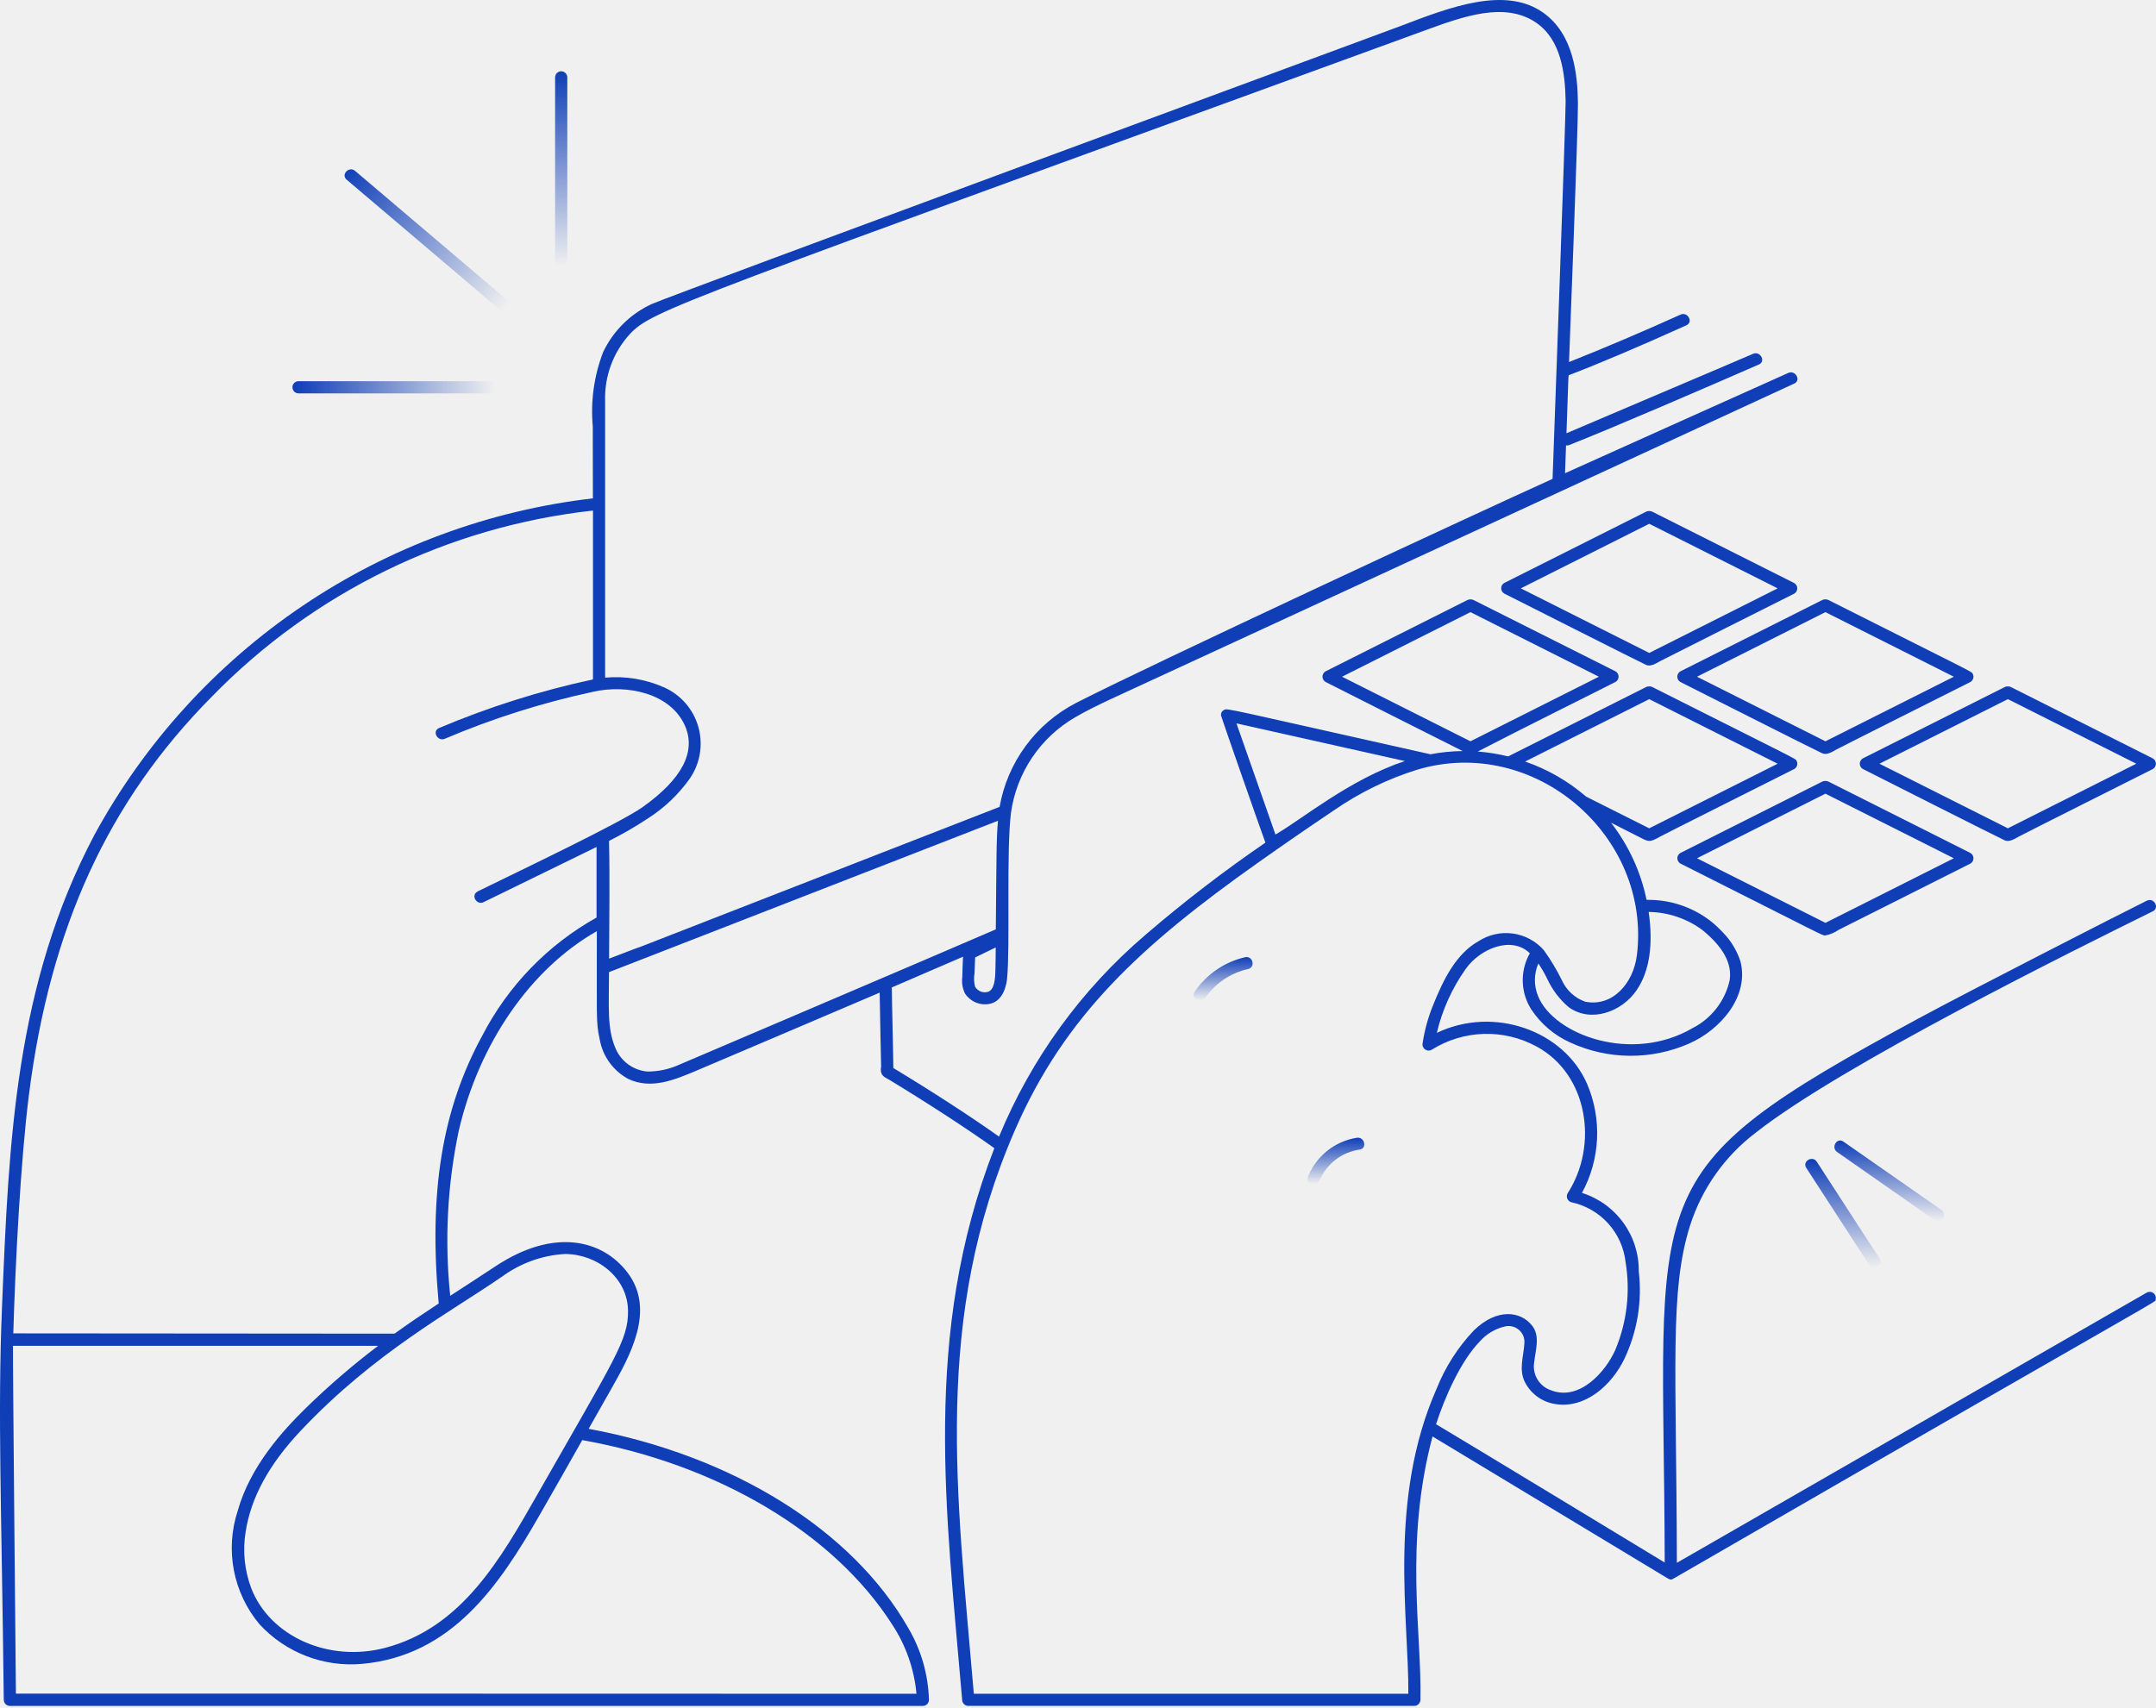
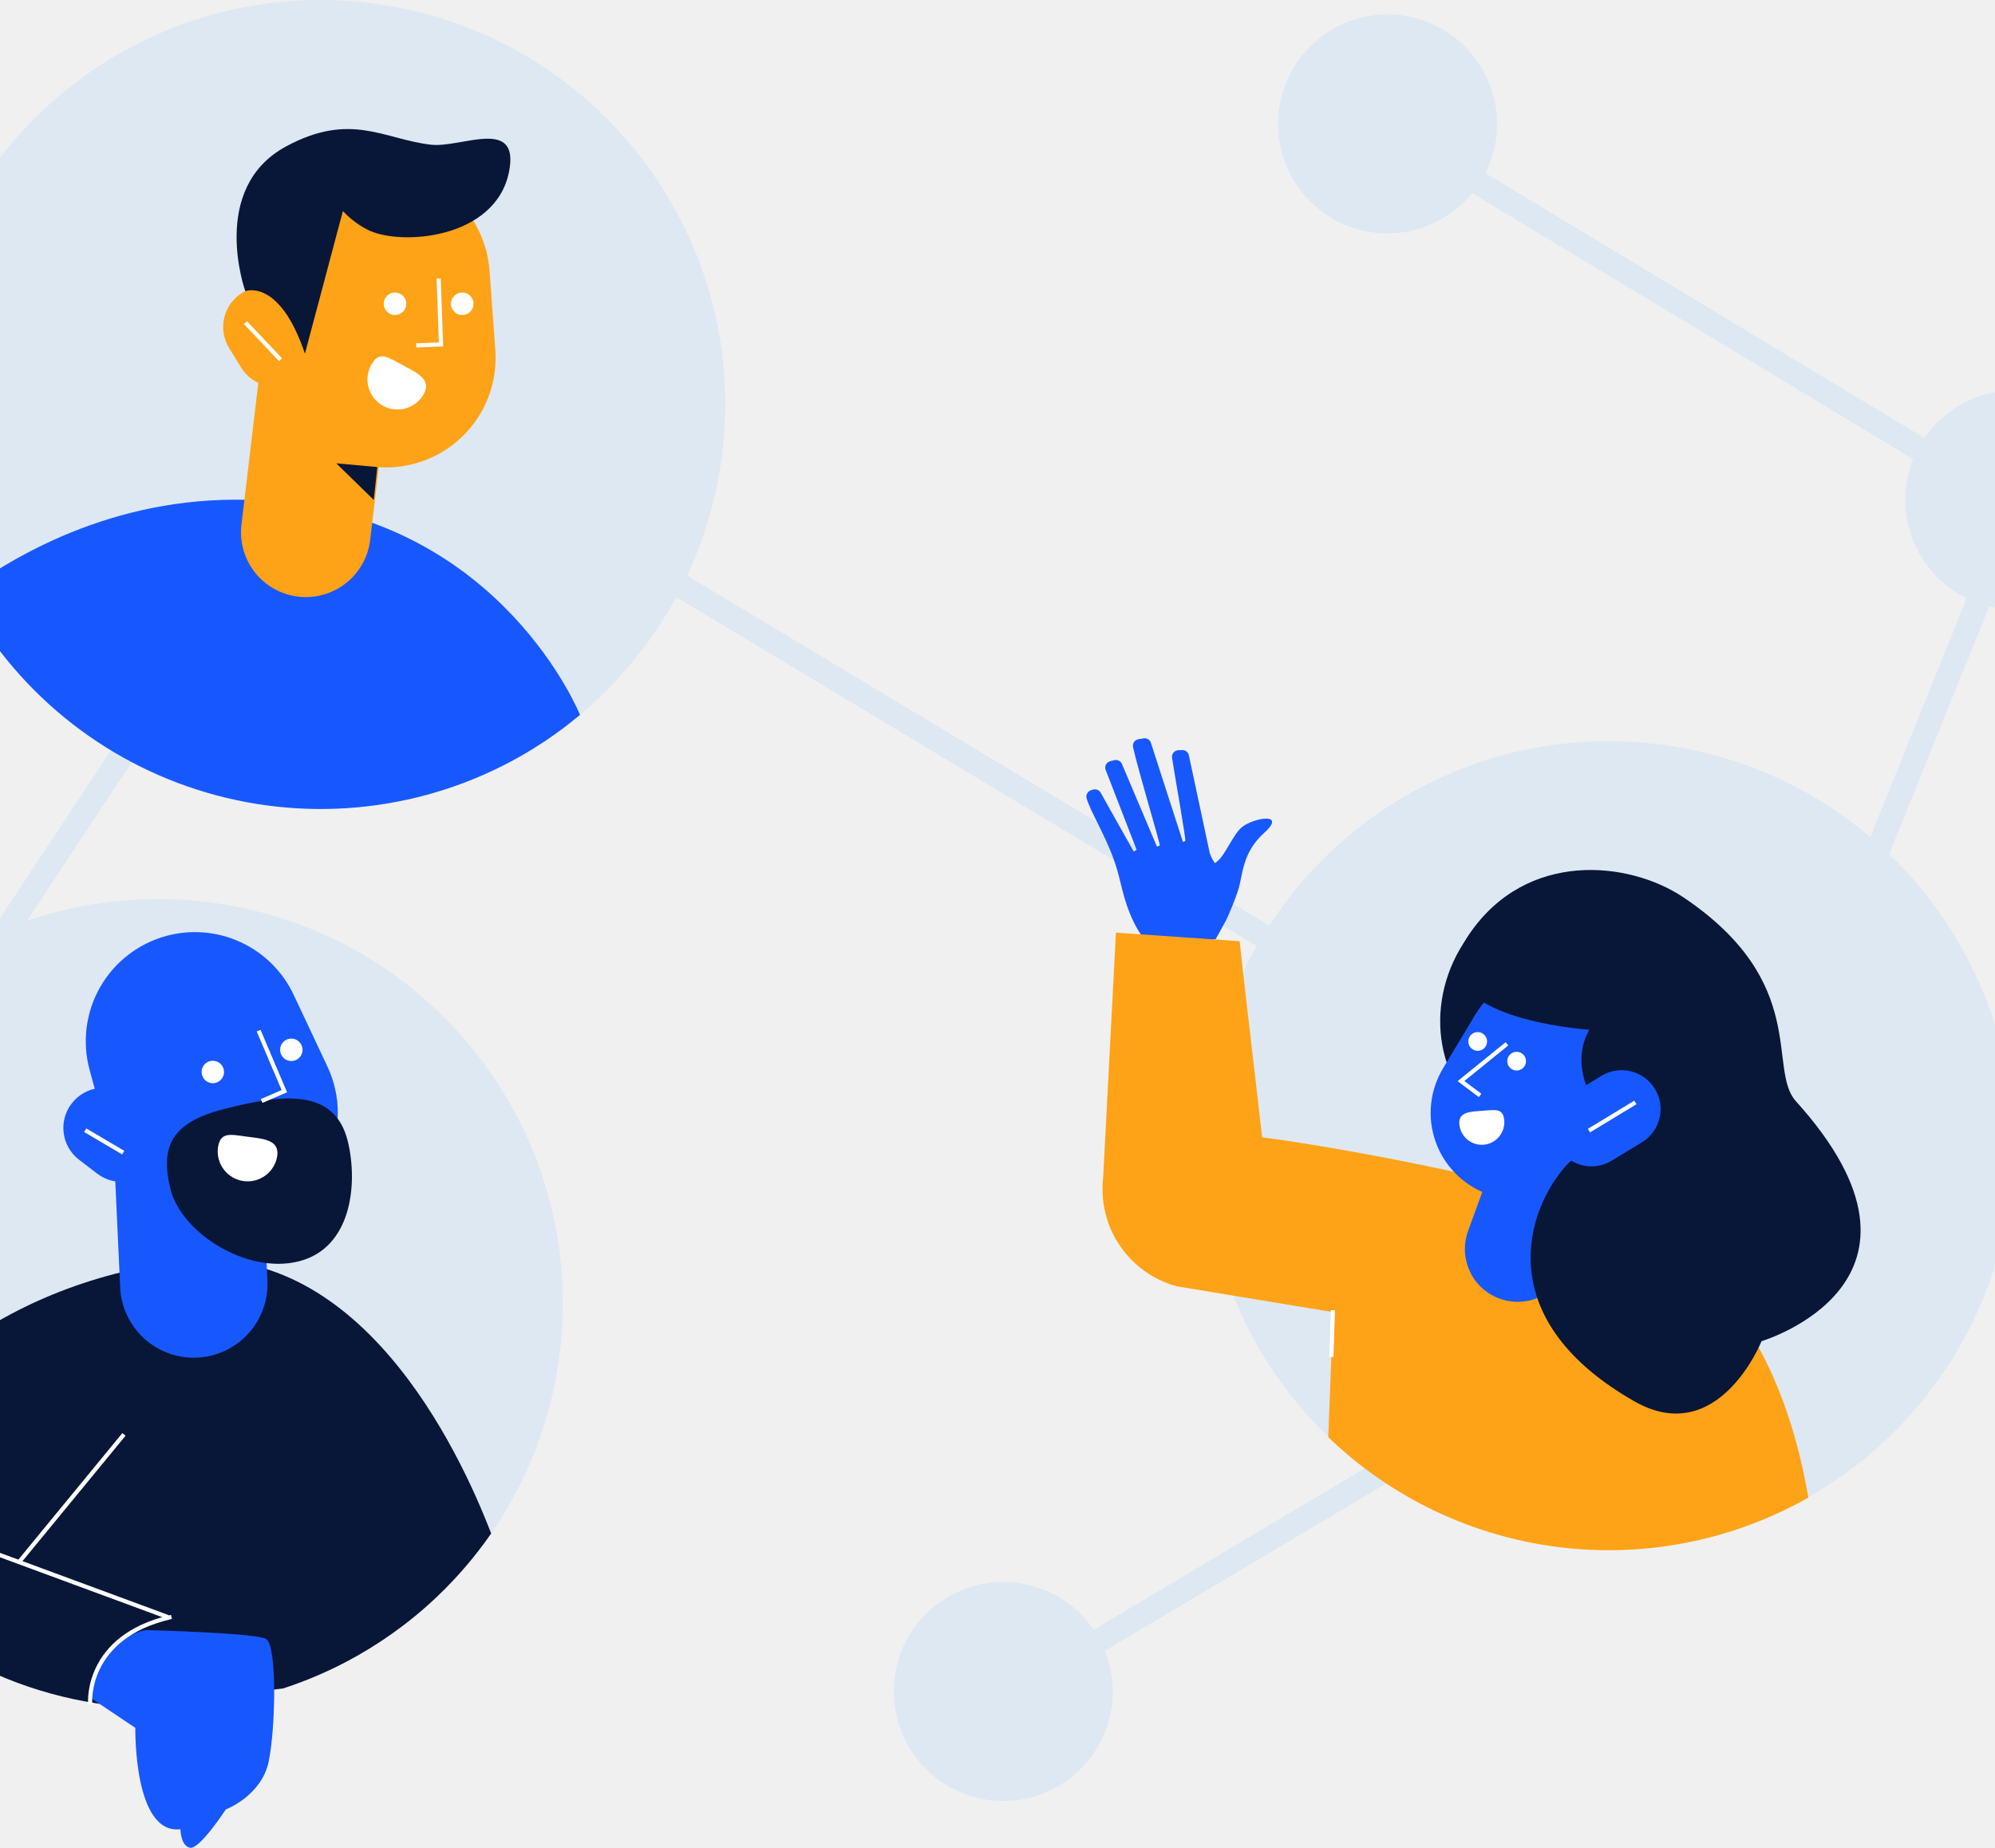
- <svg xmlns="http://www.w3.org/2000/svg" width="814" height="645" viewBox="0 0 814 645" fill="none">
-   <path d="M810.519 488.134C808.936 489.016 646.048 582.746 633.109 590.186C632.934 516.223 630.277 487.612 638.068 462.874C642.539 448.833 651.256 436.526 663.016 427.648C695.105 402.332 783.671 358.537 812.8 344.148C815.469 342.826 813.227 338.817 810.54 340.139C801.128 344.79 743.641 374.171 724.276 384.636C615.293 443.637 628.193 447.381 628.514 590.07C620.047 584.936 548.762 541.697 542.186 537.846C545.527 527.484 551.547 513.989 558.598 506.699C561.107 503.802 564.473 501.779 568.208 500.923C569.139 500.705 570.109 500.714 571.037 500.949C571.964 501.183 572.822 501.636 573.538 502.27C574.254 502.904 574.808 503.7 575.154 504.592C575.499 505.484 575.627 506.445 575.524 507.396C575.229 512.334 573.347 517.143 575.721 521.943C576.854 524.166 578.507 526.082 580.539 527.529C582.571 528.976 584.922 529.912 587.393 530.256C598.688 531.968 608.508 522.983 613.227 513.296C618.15 502.968 620.055 491.458 618.72 480.095C618.796 473.512 616.751 467.08 612.888 461.749C609.026 456.418 603.551 452.471 597.272 450.491C600.685 444.218 602.631 437.252 602.965 430.118C603.298 422.984 602.01 415.867 599.198 409.302C590.512 389.257 564.113 379.72 542.481 390.048C544.521 381.409 548.202 373.241 553.323 365.99C558.847 358.139 570.758 353.317 577.591 360C575.743 363.251 574.817 366.945 574.915 370.684C575.012 374.422 576.128 378.063 578.143 381.213C581.777 386.701 586.898 391.04 592.908 393.724C599.93 396.948 607.556 398.647 615.282 398.71C623.009 398.772 630.661 397.197 637.734 394.087C649.667 388.85 660.513 376.195 657.099 363.034C655.779 358.987 653.551 355.294 650.587 352.239C649.141 350.688 647.59 349.239 645.945 347.901C639.013 342.511 630.443 339.661 621.664 339.827C619.474 329.212 614.88 319.24 608.234 310.677C614.292 313.732 617.184 315.217 618.733 316.017C622.323 317.865 622.708 318.289 626.704 315.978C627.911 315.272 669.597 294.372 677.456 290.397C677.981 290.083 678.36 289.574 678.51 288.982C678.661 288.389 678.571 287.762 678.261 287.235C678.03 286.533 678.47 286.94 623.791 259.425C623.438 259.274 623.058 259.197 622.674 259.197C622.29 259.197 621.91 259.274 621.557 259.425L569.41 285.652C565.643 284.726 561.807 284.11 557.939 283.808C575.015 274.951 602.282 261.461 609.971 257.516C610.317 257.309 610.603 257.015 610.8 256.663C610.998 256.311 611.1 255.914 611.096 255.511C611.093 255.107 610.984 254.712 610.781 254.363C610.577 254.015 610.286 253.726 609.937 253.524L556.301 226.57C555.948 226.419 555.569 226.342 555.186 226.342C554.803 226.342 554.424 226.419 554.072 226.57L500.432 253.546C500.085 253.753 499.799 254.046 499.602 254.398C499.404 254.749 499.302 255.146 499.306 255.549C499.309 255.953 499.418 256.348 499.621 256.696C499.825 257.044 500.116 257.333 500.466 257.533C501.886 258.248 545.716 280.415 552.236 283.633C548.157 283.667 544.09 284.074 540.085 284.848C462.712 267.532 463.328 267.361 462.147 268.101C461.731 268.29 461.393 268.618 461.192 269.029C460.991 269.439 460.94 269.908 461.048 270.352C461.125 270.912 475.8 312.932 477.755 318.212C462.029 328.99 446.903 340.619 432.446 353.048C408.264 373.719 389.326 399.827 377.184 429.231C366.659 421.731 351.816 412.117 337.278 403.325C337.252 398.37 336.726 378.081 336.709 372.9C345.677 369.047 354.636 365.177 363.587 361.292C363.475 363.958 363.356 366.525 363.313 369.062C363.036 371.182 363.404 373.337 364.37 375.245C365.365 376.735 366.78 377.897 368.436 378.582C370.092 379.268 371.914 379.446 373.671 379.095C378.985 378.043 380.033 371.531 380.226 369.563C381.432 357.279 379.875 321.288 381.702 306.895C382.745 299.46 385.462 292.358 389.649 286.126C393.835 279.894 399.382 274.693 405.872 270.917C410.064 268.444 414.591 266.287 418.968 264.204C420.804 263.348 675.724 145.611 677.392 144.862C680.13 143.651 677.871 139.634 675.172 140.832C670.204 143.04 602.903 173.268 590.884 178.706C590.961 176.656 591.261 168.168 591.261 168.168C591.673 168.271 592.108 168.23 592.493 168.052C608.726 161.664 645.119 145.936 664.073 137.649C666.82 136.455 664.578 132.429 661.861 133.618C654.404 136.883 593.721 162.575 591.423 163.615C592.279 139.698 592.057 141.795 592.484 141.623C604.131 137.157 619.011 130.837 636.707 122.845C639.416 121.613 637.187 117.587 634.483 118.815C620.612 125.091 605.324 131.595 592.39 136.725C592.467 134.585 595.835 47.979 595.753 39.127C595.646 28.233 594.157 12.809 582.464 4.663C568.217 -5.259 547.449 2.686 529.119 9.703C526.265 10.794 251.643 112.161 245.957 114.857C237.97 118.582 231.526 124.967 227.73 132.921C224.292 141.852 222.948 151.452 223.802 160.984C223.802 162.605 223.845 188.2 223.845 188.2C184.6 192.752 147.024 206.666 114.279 228.771C81.534 250.876 54.579 280.525 35.683 315.221C5.734 371.907 3.329 430.742 0.775 493.067C-0.937 534.65 0.604 568.759 1.425 641.935C1.432 642.544 1.677 643.125 2.108 643.555C2.54 643.985 3.122 644.228 3.731 644.232H348.423C349.034 644.23 349.619 643.986 350.05 643.552C350.481 643.119 350.722 642.533 350.721 641.922C350.458 632.397 347.788 623.093 342.96 614.877C321.867 577.817 276.775 549.707 222.241 539.575C222.241 539.575 228 529.409 230.562 524.895C237.789 512.171 247.677 494.74 236.907 480.557C227.495 468.183 209.148 463.49 186.904 478.315C182.959 480.946 171.647 488.271 169.978 489.358C167.802 468.483 168.902 447.396 173.238 426.861C180.94 393.891 200.369 365.849 225.334 351.649C225.415 383.083 224.906 385.731 226.404 392.444C226.95 395.613 228.212 398.615 230.095 401.221C231.978 403.827 234.431 405.969 237.267 407.484C245.824 411.493 254.638 407.8 262.429 404.54C262.429 404.54 318.829 380.58 332.118 374.86C332.165 380.131 332.657 402.204 332.67 402.794C332.097 406.375 334.039 406.726 335.798 407.804C350.233 416.567 364.648 425.95 375.421 433.596C348.038 503.956 357.263 571.198 363.261 641.926C363.274 642.532 363.52 643.11 363.95 643.538C364.379 643.965 364.957 644.21 365.563 644.22H533.992C534.597 644.209 535.174 643.964 535.602 643.536C536.03 643.108 536.275 642.531 536.286 641.926C536.855 616.88 530.103 583.054 540.851 542.463C566.274 557.832 629.635 596.056 629.635 596.056C630.782 596.702 630.978 596.634 632.202 595.936C825.323 484.318 813.531 492.177 813.878 490.684C813.981 490.25 813.955 489.794 813.804 489.374C813.653 488.954 813.384 488.586 813.028 488.316C812.672 488.046 812.246 487.885 811.801 487.853C811.355 487.821 810.91 487.918 810.519 488.134ZM506.691 255.557L555.176 231.169L603.66 255.557L555.176 279.944L506.691 255.557ZM580.8 363.834C582.076 365.734 583.22 367.719 584.223 369.777C586.104 373.836 588.844 377.439 592.253 380.336C600.541 386.382 612.281 382.223 617.925 373.918C622.738 366.837 624.261 356.907 622.456 344.396C629.778 344.482 636.886 346.878 642.766 351.242C650.647 357.703 654.006 363.898 653.034 370.2C652.174 374.048 650.477 377.659 648.063 380.776C645.649 383.894 642.579 386.442 639.069 388.239C616.17 401.652 586.781 390.904 580.731 376.259C579.907 374.289 579.489 372.173 579.502 370.038C579.516 367.903 579.96 365.793 580.808 363.834H580.8ZM617.997 360.77C616.692 371.296 608.858 380.332 598.517 378.291C596.571 377.604 594.785 376.53 593.266 375.133C591.747 373.735 590.528 372.044 589.682 370.162C587.719 366.182 585.43 362.373 582.836 358.772C579.808 355.359 575.655 353.146 571.133 352.536C566.611 351.927 562.02 352.962 558.196 355.452C549.772 360.184 544.984 369.828 541.082 379.549C539.191 384.159 537.861 388.98 537.12 393.908C537.019 394.348 537.049 394.808 537.206 395.232C537.363 395.655 537.641 396.024 538.004 396.292C538.368 396.56 538.802 396.716 539.253 396.741C539.704 396.766 540.152 396.658 540.543 396.432C546.436 392.73 553.208 390.665 560.164 390.448C567.119 390.23 574.007 391.869 580.119 395.196C599.565 405.695 603.57 432.479 591.89 450.59C591.706 450.895 591.595 451.238 591.565 451.593C591.536 451.948 591.588 452.305 591.719 452.636C591.85 452.967 592.055 453.263 592.319 453.502C592.583 453.741 592.899 453.916 593.242 454.013C598.6 455.149 603.465 457.944 607.144 462.001C610.824 466.059 613.132 471.173 613.74 476.616C615.593 487.837 614.239 499.354 609.834 509.839C606.21 517.968 596.404 529.255 585.549 525.015C583.396 524.286 581.576 522.808 580.421 520.851C579.265 518.893 578.85 516.586 579.251 514.349C579.679 510.07 581.587 504.641 578.506 500.683C574.228 495.168 565.316 493.837 556.48 502.394C550.422 508.787 545.637 516.275 542.383 524.459C523.921 566.324 531.943 611.561 531.721 639.62H367.668C361.251 563.74 352.15 498.184 383.17 426.84C402.085 383.34 431.051 356.915 474.692 325.977C484.139 319.281 493.898 312.551 503.696 305.975C513.318 299.313 523.897 294.152 535.071 290.671C579.508 277.42 623.572 315.854 618.006 360.77H617.997ZM481.546 315.148C480.733 312.821 467.97 276.449 466.828 273.176L530.399 287.411C509.519 294.316 491.4 309.531 481.546 315.148ZM575.815 287.59L622.67 264.028L671.154 288.416L622.67 312.804L598.868 300.854C592.095 295.009 584.272 290.508 575.815 287.59ZM367.938 367.479C367.985 365.836 368.165 361.571 368.165 361.571L375.93 357.797C375.93 360.715 375.887 363.731 375.802 366.692C375.738 368.964 375.622 373.76 372.982 374.569C372.07 374.83 371.096 374.779 370.217 374.422C369.337 374.065 368.603 373.424 368.13 372.601C367.713 370.925 367.647 369.181 367.938 367.479ZM180.332 336.674C177.65 337.987 179.904 341.996 182.587 340.687C196.706 333.777 225.163 319.872 225.227 319.855V346.506C206.788 356.815 191.787 372.319 182.091 391.088C166.872 418.993 161.798 450.201 165.636 492.254C159.192 496.486 154.764 499.459 148.949 503.648C142.001 503.648 5.939 503.533 5.019 503.537C5.781 477.374 7.774 438.332 10.915 413.512C18.916 350.344 40.865 302.535 80.009 263.053C118.371 223.665 169.229 198.834 223.879 192.808V256.579C203.963 260.856 184.496 267.008 165.738 274.951C162.996 276.145 165.229 280.167 167.95 278.986C185.971 271.323 204.68 265.392 223.824 261.273C236.698 258.278 253.286 261.791 258.655 274.181C262.87 283.902 257.5 294.183 242.696 304.747C234.405 310.652 197.233 328.36 180.332 336.639V336.674ZM229.963 362.063C229.998 347.58 230.276 332.459 229.938 317.566C235.031 315.01 239.968 312.153 244.72 309.009C250.83 305.088 256.137 300.039 260.358 294.132C262.313 291.329 263.626 288.129 264.203 284.761C264.78 281.393 264.608 277.939 263.699 274.644C262.79 271.35 261.165 268.297 258.942 265.702C256.718 263.107 253.95 261.034 250.834 259.63C243.821 256.491 236.118 255.209 228.466 255.908V151.473C228.163 142.147 231.505 133.071 237.785 126.169C246.5 116.915 255.814 114.485 538.113 11.44C552.211 6.306 568.174 0.419 580.042 8.612C589.455 15.116 590.91 27.793 591.107 38.108C591.205 43.243 586.708 166.332 586.174 180.841C554.085 195.388 434.23 251.124 406.167 265.513C398.682 269.394 392.193 274.949 387.205 281.747C382.217 288.544 378.864 296.4 377.406 304.704C169.071 385.877 272.342 345.74 229.951 362.028L229.963 362.063ZM189.317 482.29C196.27 477.102 204.592 474.068 213.251 473.561C225.381 473.561 236.912 482.431 237.109 494.928C237.288 506.053 232.004 513.189 203.184 563.851C188.979 588.825 174.347 614.685 145.424 622.296C124.134 627.906 101.919 618.018 94.856 599.77C92.323 593.038 91.585 585.763 92.716 578.659C94.689 565.593 101.551 552.988 113.681 540.153C141.56 510.631 170.466 495.305 189.292 482.268L189.317 482.29ZM4.903 508.243H142.758C133.209 515.477 124.122 523.302 115.551 531.673C106.724 540.307 94.441 553.741 89.717 570.65C87.353 577.887 86.87 585.606 88.312 593.081C89.755 600.557 93.075 607.542 97.962 613.38C102.837 618.678 108.865 622.785 115.581 625.381C122.297 627.978 129.52 628.995 136.691 628.355C170.603 625.261 188.427 598.859 203.774 572.079C209.11 562.773 214.514 553.279 219.836 543.841C271.067 552.984 314.781 578.985 336.816 613.444C341.993 621.284 345.155 630.282 346.019 639.637C331.789 639.637 10.337 639.543 6.007 639.586C5.96 633.947 4.818 516.372 4.903 508.243ZM376.79 309.976C376.144 316.984 376.243 323.628 375.969 350.968C357.203 359.123 256.888 401.883 256.888 401.883C253.024 403.695 248.812 404.644 244.545 404.664C241.888 404.461 239.34 403.523 237.186 401.956C235.032 400.388 233.356 398.252 232.347 395.786C229.155 388.303 229.921 380.246 229.933 367.12C237.511 364.155 365.379 314.382 376.79 309.954V309.976Z" fill="url(#paint0_linear_494_22)" />
-   <path d="M703.335 290.414C704.726 291.116 755.251 316.671 756.92 317.369C758.588 318.066 760.561 316.864 762.088 315.983C763.402 315.221 810.864 291.407 812.84 290.401C813.185 290.194 813.47 289.9 813.667 289.548C813.864 289.197 813.965 288.8 813.962 288.398C813.959 287.995 813.85 287.6 813.647 287.252C813.445 286.904 813.155 286.615 812.806 286.414L759.17 259.433C758.817 259.283 758.437 259.205 758.053 259.205C757.67 259.205 757.29 259.283 756.937 259.433L703.297 286.409C702.948 286.616 702.659 286.911 702.46 287.264C702.261 287.618 702.158 288.017 702.162 288.423C702.166 288.828 702.277 289.226 702.482 289.575C702.688 289.925 702.982 290.214 703.335 290.414ZM709.586 288.412L758.071 264.024L806.555 288.412L758.071 312.799L709.586 288.412Z" fill="url(#paint1_linear_494_22)" />
-   <path d="M677.438 224.174C677.784 223.967 678.07 223.673 678.268 223.322C678.466 222.97 678.568 222.573 678.564 222.17C678.561 221.767 678.452 221.372 678.248 221.024C678.045 220.676 677.754 220.387 677.404 220.186L623.772 193.21C623.419 193.059 623.04 192.982 622.656 192.982C622.272 192.982 621.892 193.059 621.539 193.21L567.899 220.165C567.553 220.372 567.267 220.666 567.069 221.018C566.872 221.37 566.77 221.767 566.774 222.17C566.777 222.574 566.886 222.969 567.089 223.318C567.293 223.666 567.584 223.955 567.933 224.157C569.311 224.85 619.849 250.41 621.522 251.111C623.195 251.813 625.154 250.615 626.686 249.725C627.773 249.122 677.01 224.388 677.438 224.174ZM671.153 222.188L622.669 246.576L574.184 222.188L622.669 197.801L671.153 222.188Z" fill="url(#paint2_linear_494_22)" />
-   <path d="M634.431 257.55C634.431 257.55 686.373 283.821 688.037 284.505C689.702 285.19 691.67 284.005 693.201 283.115C694.583 282.315 741.579 258.753 743.954 257.537C744.478 257.223 744.857 256.715 745.007 256.122C745.158 255.53 745.068 254.902 744.758 254.376C744.527 253.678 745.006 254.098 690.284 226.565C689.93 226.415 689.551 226.337 689.167 226.337C688.783 226.337 688.403 226.415 688.05 226.565L634.414 253.541C634.063 253.746 633.772 254.039 633.571 254.392C633.369 254.745 633.264 255.144 633.266 255.551C633.267 255.957 633.376 256.356 633.581 256.707C633.785 257.058 634.079 257.349 634.431 257.55ZM640.699 255.557L689.184 231.169L737.668 255.557L689.184 279.944L640.699 255.557Z" fill="url(#paint3_linear_494_22)" />
-   <path d="M690.282 295.137C689.929 294.988 689.549 294.911 689.166 294.911C688.782 294.911 688.402 294.988 688.049 295.137L634.413 322.126C634.067 322.333 633.781 322.627 633.583 322.978C633.386 323.33 633.284 323.727 633.287 324.13C633.291 324.533 633.4 324.929 633.603 325.277C633.807 325.625 634.098 325.913 634.447 326.114C689.992 354.091 687.904 353.266 689.089 353.266C690.934 352.93 692.685 352.2 694.223 351.126L743.965 326.106C744.31 325.898 744.595 325.604 744.792 325.253C744.989 324.901 745.091 324.505 745.087 324.102C745.084 323.699 744.975 323.304 744.773 322.957C744.57 322.609 744.28 322.32 743.931 322.118L690.282 295.137ZM737.667 324.116L689.183 348.504L640.698 324.116L689.183 299.728L737.667 324.116Z" fill="url(#paint4_linear_494_22)" />
-   <path d="M112.733 148.555H184.942C185.553 148.555 186.138 148.312 186.57 147.881C187.002 147.449 187.244 146.864 187.244 146.253C187.244 145.643 187.002 145.057 186.57 144.625C186.138 144.194 185.553 143.951 184.942 143.951H112.712C112.102 143.951 111.516 144.194 111.084 144.625C110.653 145.057 110.41 145.643 110.41 146.253C110.41 146.864 110.653 147.449 111.084 147.881C111.516 148.312 112.102 148.555 112.712 148.555H112.733Z" fill="url(#paint5_linear_494_22)" />
-   <path d="M130.872 67.849C193.587 121.014 189.916 118.335 191.17 118.335C191.633 118.368 192.096 118.256 192.493 118.014C192.89 117.773 193.202 117.414 193.386 116.988C193.57 116.561 193.617 116.088 193.521 115.633C193.424 115.179 193.189 114.765 192.847 114.45L134.064 64.533C131.788 62.603 128.605 65.923 130.872 67.849Z" fill="url(#paint6_linear_494_22)" />
-   <path d="M211.876 100.558H211.961C212.547 100.535 213.102 100.291 213.514 99.875C213.927 99.459 214.167 98.902 214.186 98.316V29.128C214.161 28.534 213.907 27.973 213.477 27.562C213.048 27.151 212.477 26.921 211.882 26.921C211.288 26.921 210.716 27.151 210.287 27.562C209.858 27.973 209.604 28.534 209.578 29.128V98.333C209.598 98.93 209.849 99.495 210.277 99.91C210.706 100.325 211.279 100.557 211.876 100.558Z" fill="url(#paint7_linear_494_22)" />
-   <path d="M470.072 361.489C462.322 363.278 455.531 367.922 451.054 374.496C449.368 376.956 453.3 379.339 454.986 376.888C458.836 371.324 464.641 367.415 471.244 365.939C474.137 365.28 473.007 360.817 470.072 361.489Z" fill="url(#paint8_linear_494_22)" />
-   <path d="M512.251 429.668C508.182 430.318 504.35 432.008 501.127 434.575C497.903 437.141 495.398 440.498 493.853 444.318C492.728 447.082 497.109 448.391 498.251 445.665C499.565 442.607 501.644 439.94 504.289 437.92C506.934 435.9 510.055 434.597 513.35 434.135C516.307 433.715 515.207 429.21 512.251 429.668Z" fill="url(#paint9_linear_494_22)" />
-   <path d="M681.97 441.07L705.737 477.703C707.346 480.18 711.321 477.857 709.686 475.337L685.919 438.704C684.31 436.239 680.327 438.55 681.97 441.07Z" fill="url(#paint10_linear_494_22)" />
-   <path d="M731.771 461.239C732.258 461.193 732.719 460.999 733.093 460.683C733.467 460.368 733.735 459.945 733.862 459.473C733.989 459.001 733.969 458.501 733.804 458.04C733.639 457.58 733.337 457.18 732.939 456.896L695.985 431.122C693.529 429.411 691.159 433.351 693.594 435.05C733.88 463.147 730.847 461.239 731.771 461.239Z" fill="url(#paint11_linear_494_22)" />
-   <defs>
-     <linearGradient id="paint0_linear_494_22" x1="407" y1="0" x2="407" y2="644.232" gradientUnits="userSpaceOnUse">
-       <stop stop-color="#0F3EB7" />
-       <stop offset="1" stop-color="#0F3EB7" />
-     </linearGradient>
-     <linearGradient id="paint1_linear_494_22" x1="758.062" y1="259.205" x2="758.062" y2="317.577" gradientUnits="userSpaceOnUse">
-       <stop stop-color="#0F3EB7" />
-       <stop offset="1" stop-color="#0F3EB7" />
-     </linearGradient>
-     <linearGradient id="paint2_linear_494_22" x1="622.669" y1="192.982" x2="622.669" y2="251.323" gradientUnits="userSpaceOnUse">
-       <stop stop-color="#0F3EB7" />
-       <stop offset="1" stop-color="#0F3EB7" />
-     </linearGradient>
-     <linearGradient id="paint3_linear_494_22" x1="689.172" y1="226.337" x2="689.172" y2="284.709" gradientUnits="userSpaceOnUse">
-       <stop stop-color="#0F3EB7" />
-       <stop offset="1" stop-color="#0F3EB7" />
-     </linearGradient>
-     <linearGradient id="paint4_linear_494_22" x1="689.187" y1="294.911" x2="689.187" y2="353.268" gradientUnits="userSpaceOnUse">
-       <stop stop-color="#0F3EB7" />
-       <stop offset="1" stop-color="#0F3EB7" />
-     </linearGradient>
-     <linearGradient id="paint5_linear_494_22" x1="111" y1="147" x2="187" y2="147" gradientUnits="userSpaceOnUse">
-       <stop stop-color="#0F3EB7" />
-       <stop offset="1" stop-color="#0F3EB7" stop-opacity="0" />
-     </linearGradient>
-     <linearGradient id="paint6_linear_494_22" x1="130" y1="64" x2="190.5" y2="116.5" gradientUnits="userSpaceOnUse">
-       <stop stop-color="#0F3EB7" />
-       <stop offset="1" stop-color="#0F3EB7" stop-opacity="0" />
-     </linearGradient>
-     <linearGradient id="paint7_linear_494_22" x1="211.882" y1="26.921" x2="211.882" y2="100.558" gradientUnits="userSpaceOnUse">
-       <stop stop-color="#0F3EB7" />
-       <stop offset="1" stop-color="#0F3EB7" stop-opacity="0" />
-     </linearGradient>
-     <linearGradient id="paint8_linear_494_22" x1="461.785" y1="361.42" x2="461.785" y2="377.917" gradientUnits="userSpaceOnUse">
-       <stop stop-color="#0F3EB7" />
-       <stop offset="1" stop-color="#0F3EB7" stop-opacity="0" />
-     </linearGradient>
-     <linearGradient id="paint9_linear_494_22" x1="504.381" y1="429.635" x2="504.381" y2="447.166" gradientUnits="userSpaceOnUse">
-       <stop stop-color="#0F3EB7" />
-       <stop offset="1" stop-color="#0F3EB7" stop-opacity="0" />
-     </linearGradient>
-     <linearGradient id="paint10_linear_494_22" x1="695.826" y1="437.652" x2="695.826" y2="478.761" gradientUnits="userSpaceOnUse">
-       <stop stop-color="#0F3EB7" />
-       <stop offset="1" stop-color="#0F3EB7" stop-opacity="0" />
-     </linearGradient>
-     <linearGradient id="paint11_linear_494_22" x1="713.258" y1="430.701" x2="713.258" y2="461.266" gradientUnits="userSpaceOnUse">
-       <stop stop-color="#0F3EB7" />
-       <stop offset="1" stop-color="#0F3EB7" stop-opacity="0" />
-     </linearGradient>
-   </defs>
+ <svg xmlns="http://www.w3.org/2000/svg" width="1440" height="1334" viewBox="0 0 1440 1334" fill="none">
+   <path opacity="0.32" fill-rule="evenodd" clip-rule="evenodd" d="M495.907 415.574C510.02 385.423 518.902 353.018 522.103 319.747C537.429 159.221 419.706 16.655 259.167 1.341C133.393 -10.661 18.686 58.966 -32.476 166.902C-33.634 169.351 -34.758 171.814 -35.846 174.29L-210.404 114.678C-209.405 110.757 -208.704 106.746 -208.316 102.68C-207.193 90.885 -208.736 78.99 -212.831 67.873C-216.927 56.755 -223.47 46.701 -231.976 38.454C-240.483 30.208 -250.734 23.979 -261.973 20.23C-273.211 16.48 -285.15 15.306 -296.903 16.794C-308.657 18.282 -319.926 22.393 -329.875 28.825C-339.826 35.256 -348.202 43.843 -354.385 53.949C-360.569 64.055 -364.399 75.422 -365.596 87.209C-366.793 98.996 -365.323 110.902 -361.296 122.044C-360.056 125.48 -358.575 128.824 -356.864 132.052C-348.927 147.095 -336.346 159.175 -320.993 166.496C-305.641 173.818 -288.337 175.991 -271.651 172.692C-254.965 169.393 -239.789 160.798 -228.378 148.183C-223.618 142.921 -219.619 137.077 -216.458 130.823L-42.322 190.29C-54.138 222.161 -60.321 255.915 -60.526 290.036C-60.782 332.636 -51.713 374.775 -33.956 413.497C-16.199 452.221 9.816 486.588 42.264 514.192C54.175 524.324 66.848 533.455 80.149 541.514L-8.758 676.123C-70.054 704.649 -120.344 753.976 -149.703 815.902C-169.102 856.927 -178.689 901.903 -177.709 947.273C-176.728 992.643 -165.206 1037.16 -144.053 1077.31C-141.074 1082.9 -137.943 1088.38 -134.66 1093.75C-111.005 1132.3 -78.715 1164.83 -40.338 1188.77C-1.96 1212.71 41.455 1227.4 86.482 1231.69L88.562 1231.88C147.567 1237.18 206.783 1224.32 258.272 1195.02C269.755 1188.49 280.785 1181.2 291.288 1173.18C297.172 1168.7 302.88 1164 308.412 1159.08C363.486 1110.12 397.956 1042.11 404.875 968.747C420.202 808.22 302.515 665.655 141.94 650.341C99.122 646.254 57.584 651.633 19.398 664.765L95.182 550.025C113.793 559.846 133.467 567.656 153.876 573.281C194.945 584.601 237.992 586.795 280 579.713C322.008 572.63 361.956 556.442 397.044 532.283C432.131 508.125 461.508 476.581 483.111 439.866C484.834 436.938 486.504 433.983 488.121 431.002L907.186 682.856C903.652 689.072 900.338 695.436 897.255 701.939C879.048 740.445 869.495 782.467 869.249 825.058C869.003 867.648 878.088 909.776 895.839 948.489C913.603 987.199 939.627 1021.56 972.065 1049.15C976.402 1052.84 980.84 1056.39 985.373 1059.81L789.384 1176.47C786.392 1172.09 782.959 1168.01 779.129 1164.3C770.623 1156.05 760.381 1149.82 749.141 1146.08C737.902 1142.33 725.961 1141.15 714.205 1142.64C702.448 1144.13 691.185 1148.24 681.238 1154.68C671.291 1161.11 662.908 1169.69 656.728 1179.8C650.548 1189.91 646.72 1201.27 645.526 1213.06C644.319 1224.85 645.797 1236.75 649.822 1247.89C653.946 1259.28 660.63 1269.56 669.346 1277.96C680.044 1288.27 693.45 1295.35 708 1298.39C722.551 1301.43 737.656 1300.31 751.604 1295.14C765.539 1289.98 777.738 1281 786.799 1269.2C795.847 1257.42 801.399 1243.31 802.802 1228.52C803.922 1216.72 802.383 1204.83 798.284 1193.71C798.14 1193.32 797.993 1192.93 797.843 1192.54C797.779 1192.38 797.714 1192.21 797.649 1192.05C797.601 1191.93 797.554 1191.81 797.506 1191.69L1000.8 1070.69C1026.23 1087.41 1054.18 1100.1 1083.66 1108.22C1124.72 1119.54 1167.76 1121.73 1209.75 1114.66C1251.75 1107.58 1291.7 1091.4 1326.79 1067.25C1361.87 1043.1 1391.24 1011.57 1412.85 974.867C1434.46 938.164 1447.78 897.178 1451.87 854.784C1460.69 762.527 1425.55 676.202 1363.59 616.557L1435.87 437.697C1446.89 440.345 1458.42 440.607 1469.68 438.381C1486.36 435.081 1501.53 426.483 1512.95 413.869C1524.35 401.253 1531.39 385.293 1533 368.36C1534.12 356.562 1532.58 344.663 1528.49 333.541C1524.39 322.42 1517.85 312.362 1509.34 304.112C1500.83 295.861 1490.58 289.63 1479.34 285.88C1468.1 282.129 1456.16 280.955 1444.39 282.444C1432.63 283.933 1421.37 288.047 1411.41 294.483C1402.6 300.182 1395.02 307.573 1389.1 316.213L1072.11 124.992C1076.54 116.233 1079.28 106.716 1080.2 96.931H1080.17C1081.29 85.137 1079.75 73.241 1075.65 62.125C1071.55 51.008 1065.01 40.955 1056.51 32.71C1047.99 24.464 1037.74 18.236 1026.5 14.488C1015.27 10.74 1003.32 9.567 991.568 11.055C979.824 12.544 968.548 16.657 958.601 23.088C948.655 29.52 940.271 38.107 934.092 48.214C927.912 58.32 924.083 69.687 922.889 81.474C921.695 93.26 923.16 105.165 927.185 116.307C931.309 127.688 937.994 137.972 946.71 146.369C958.971 158.189 974.74 165.726 991.642 167.85C1008.54 169.976 1025.68 166.577 1040.49 158.162C1043.6 156.402 1046.58 154.427 1049.43 152.253C1054.35 148.51 1058.81 144.209 1062.71 139.448L1380.97 331.436C1378.23 338.286 1376.45 345.507 1375.7 352.892C1374.5 364.683 1375.97 376.592 1380.01 387.737C1381.26 391.17 1382.74 394.515 1384.45 397.745C1392.27 412.565 1404.6 424.509 1419.64 431.86L1349.97 604.249C1306.03 566.959 1250.63 542.265 1188.9 536.378C1076.82 525.681 973.51 579.838 916.144 668.132L495.907 415.574Z" fill="#B5D6F4" />
+   <path d="M877.559 677.86L885.08 664.184C888.244 657.356 891.051 650.371 893.5 643.256C897.292 632.091 895.963 616.173 912.569 601.143C929.176 586.112 904.617 590.26 896.32 597.191C889.401 602.965 883.775 619.35 876.894 623.043C875.318 620.818 874.075 618.381 873.201 615.804L858.158 545.315C857.936 544.187 857.321 543.173 856.422 542.463C855.511 541.754 854.378 541.393 853.233 541.45L850.476 541.536C849.811 541.572 849.159 541.747 848.556 542.049C847.965 542.352 847.435 542.776 847.017 543.294C846.586 543.812 846.278 544.413 846.106 545.058C845.921 545.703 845.884 546.378 845.983 547.039C848.297 562.119 856.336 606.99 855.523 607.015L853.861 607.802L830.792 536.403C830.472 535.275 829.745 534.306 828.761 533.678C827.763 533.052 826.582 532.812 825.425 533.005L821.731 533.621C821.091 533.722 820.476 533.952 819.934 534.299C819.38 534.645 818.912 535.099 818.543 535.635C818.186 536.169 817.928 536.773 817.804 537.41C817.681 538.045 817.694 538.7 817.829 539.333C821.374 555.755 837.956 610.4 837.119 610.449L835.088 611.139L810.061 552.049C809.717 550.872 808.929 549.874 807.858 549.26C806.799 548.645 805.543 548.463 804.349 548.75L801.407 549.476C800.792 549.626 800.213 549.896 799.708 550.269C799.204 550.642 798.773 551.112 798.44 551.652C798.12 552.192 797.899 552.79 797.8 553.414C797.702 554.037 797.739 554.674 797.886 555.287L820.402 613.416L818.334 614.721L794.747 572.73C794.292 571.65 793.455 570.773 792.396 570.265C791.35 569.756 790.143 569.653 789.011 569.973L787.607 570.391C786.401 570.745 785.391 571.551 784.776 572.641C784.16 573.73 783.988 575.016 784.308 576.227C786.573 584.844 797.849 602.928 804.411 621.775C809.544 636.375 809.901 648.069 818.371 665.747C821.941 673.244 828.736 682.144 832.441 687.105" fill="#1758FE" />
+   <path d="M1305.27 1081.06C1250.52 1112.1 1187.21 1124.63 1124.76 1116.77C1062.32 1108.91 1004.08 1081.09 958.733 1037.46L962.254 947.185L849.245 928.522C832.565 923.94 818.063 913.564 808.35 899.255C798.637 884.945 794.341 867.642 796.237 850.45L805.482 673.256L894.769 679.411L897.231 701.964L911.03 820.98C911.03 820.98 1004.44 832.662 1131.91 865.297C1256 897.07 1292.55 1007.26 1305.27 1081.06Z" fill="#FEA217" />
+   <path d="M961.022 978.04L962.068 947.276" stroke="white" stroke-width="3" stroke-linecap="square" />
+   <path d="M1208.04 786.805C1242.26 743.174 1237.39 682.219 1197.15 650.656C1156.92 619.094 1096.55 628.877 1062.32 672.507C1028.1 716.137 1032.98 777.093 1073.22 808.655C1113.46 840.218 1173.82 830.435 1208.04 786.805Z" fill="#081638" />
+   <path d="M1073.13 932.578C1066.41 927.713 1061.46 920.791 1059.04 912.862C1056.6 904.931 1056.82 896.425 1059.65 888.63L1104.09 766.61C1105.61 761.661 1108.12 757.071 1111.47 753.121C1114.8 749.172 1118.93 745.944 1123.56 743.635C1128.2 741.325 1133.24 739.983 1138.41 739.689C1143.58 739.395 1148.75 740.156 1153.62 741.925C1158.49 743.694 1162.94 746.435 1166.72 749.979C1170.48 753.525 1173.5 757.8 1175.57 762.547C1177.63 767.292 1178.72 772.41 1178.74 777.586C1178.77 782.763 1177.75 787.891 1175.73 792.659L1131.27 914.691C1129.24 920.223 1125.97 925.211 1121.7 929.265C1117.42 933.319 1112.27 936.328 1106.64 938.057C1101 939.786 1095.04 940.187 1089.23 939.23C1083.42 938.274 1077.91 935.984 1073.13 932.541V932.578Z" fill="#1758FE" />
+   <path d="M1080.68 864.539L1073.29 861.794C1064.7 858.605 1056.92 853.563 1050.51 847.025C1044.08 840.487 1039.19 832.616 1036.15 823.969C1033.12 815.324 1032.04 806.116 1032.98 797.002C1033.91 787.888 1036.84 779.092 1041.56 771.239L1064.95 732.339C1072.49 719.776 1084.22 710.274 1098.09 705.501C1111.93 700.728 1127.03 700.991 1140.72 706.241C1156.15 712.166 1168.6 723.98 1175.33 739.085C1182.05 754.191 1182.51 771.349 1176.59 786.787L1160.58 828.433C1154.7 843.76 1143.02 856.15 1128.05 862.909C1113.09 869.669 1096.07 870.255 1080.68 864.539Z" fill="#1758FE" />
+   <path d="M1086.58 754.411L1054.56 780.41L1067.13 789.852" stroke="white" stroke-width="3" stroke-linecap="square" />
+   <path d="M1094.71 772.778C1098.44 772.778 1101.47 769.752 1101.47 766.02C1101.47 762.287 1098.44 759.261 1094.71 759.261C1090.98 759.261 1087.95 762.287 1087.95 766.02C1087.95 769.752 1090.98 772.778 1094.71 772.778Z" fill="white" />
+   <path d="M1066.61 758.56C1070.34 758.56 1073.37 755.534 1073.37 751.801C1073.37 748.069 1070.34 745.043 1066.61 745.043C1062.88 745.043 1059.85 748.069 1059.85 751.801C1059.85 755.534 1062.88 758.56 1066.61 758.56Z" fill="white" />
+   <path d="M1271.49 968.155C1271.49 968.155 1240.32 1046.19 1179.6 1011.52C1079.09 954.121 1099.73 878.634 1128.07 844.104C1139.36 830.353 1155.16 824.26 1171.64 819.262C1123.71 777.001 1147.28 743.344 1147.28 743.344C1147.28 743.344 1019.1 735.109 1060.55 674.308C1102 613.508 1176.03 621.472 1215.28 647.878C1306.5 709.282 1275.45 771.867 1296.27 794.912C1414.29 925.684 1271.49 968.155 1271.49 968.155Z" fill="#081638" />
+   <path d="M1185.11 824.615C1198.36 816.558 1202.57 799.285 1194.51 786.034C1186.46 772.783 1169.19 768.573 1155.93 776.629L1134.12 789.893C1120.87 797.95 1116.66 815.223 1124.71 828.475C1132.78 841.726 1150.05 845.936 1163.29 837.88L1185.11 824.615Z" fill="#1758FE" />
+   <path d="M1179.15 796.586L1148.2 815.384" stroke="white" stroke-width="3" stroke-linecap="square" />
+   <path d="M1085.78 808.897C1086.1 813.198 1084.7 817.453 1081.9 820.726C1079.08 823.998 1075.09 826.02 1070.78 826.346C1066.49 826.673 1062.23 825.278 1058.96 822.466C1055.69 819.656 1053.66 815.66 1053.34 811.359C1052.65 802.397 1061.72 802.483 1070.67 801.794C1079.62 801.104 1085.09 799.935 1085.78 808.897Z" fill="white" />
+   <path d="M418.66 516.072L408.516 524.184C398.013 532.197 386.983 539.493 375.5 546.023C341.49 565.298 303.957 577.55 265.124 582.055C226.293 586.558 186.952 583.221 149.434 572.24C111.914 561.259 76.983 542.86 46.705 518.13C16.43 493.401 -8.575 462.846 -26.825 428.275C19.535 394.2 97.152 353.49 196.434 361.799C362.5 375.771 418.66 516.072 418.66 516.072Z" fill="#1758FE" />
+   <path d="M220.796 431.02C218.927 431.025 217.061 430.914 215.207 430.687C202.888 429.22 191.657 422.921 183.984 413.174C176.31 403.428 172.823 391.032 174.287 378.713L196.446 192.323C197.915 180.003 204.217 168.771 213.968 161.098C218.797 157.299 224.325 154.489 230.239 152.826C236.154 151.164 242.338 150.682 248.439 151.41C254.538 152.138 260.436 154.059 265.794 157.067C271.151 160.073 275.863 164.106 279.662 168.932C283.461 173.761 286.273 179.29 287.935 185.204C289.598 191.118 290.079 197.303 289.352 203.402L267.193 389.793C265.835 401.149 260.366 411.613 251.816 419.209C243.267 426.806 232.232 431.007 220.796 431.02Z" fill="#FEA217" />
+   <path d="M259.955 335.8L269.877 336.907C281.415 338.209 293.098 336.951 304.095 333.223C315.091 329.495 325.131 323.391 333.499 315.341C341.868 307.293 348.36 297.499 352.513 286.654C356.665 275.812 358.377 264.187 357.527 252.607L353.317 195.241C351.955 176.714 344.111 159.258 331.159 145.939C318.208 132.621 300.977 124.29 282.495 122.413C261.645 120.298 240.81 126.552 224.571 139.799C208.332 153.046 198.021 172.201 195.905 193.049L190.193 249.295C188.09 269.995 194.237 290.687 207.298 306.883C220.359 323.078 239.28 333.468 259.955 335.8Z" fill="#FEA217" />
+   <path d="M213.993 274.826L214.003 274.818C227.67 266.412 231.933 248.517 223.525 234.85L214.888 220.812C206.48 207.146 188.586 202.883 174.92 211.29L174.909 211.296C161.243 219.704 156.98 237.598 165.388 251.264L174.025 265.304C182.433 278.969 200.326 283.232 213.993 274.826Z" fill="#FEA217" />
+   <path d="M178.189 233.994L201.481 258.614" stroke="white" stroke-width="3" stroke-linecap="square" />
+   <path d="M316.681 202.528L318.318 248.63L301.921 249.295" stroke="white" stroke-width="3" stroke-linecap="square" />
+   <path d="M267.834 263.612C266.478 266.117 265.63 268.866 265.336 271.7C265.043 274.534 265.31 277.397 266.124 280.128C266.936 282.858 268.281 285.401 270.077 287.612C271.873 289.824 274.087 291.66 276.592 293.015C279.099 294.371 281.846 295.22 284.68 295.513C287.514 295.806 290.377 295.539 293.108 294.725C295.838 293.913 298.382 292.568 300.593 290.772C302.805 288.976 304.64 286.763 305.996 284.256C311.695 273.707 300.604 268.893 289.992 263.194C279.381 257.494 273.533 253.074 267.834 263.612Z" fill="white" />
+   <path d="M220.095 255.278L242.253 172.048L247.51 152.352C252.448 157.645 258.231 162.084 264.621 165.487C287.813 177.969 357.736 172.996 367.424 123.964C375.327 83.98 332.869 106.964 311.129 104.465C276.968 100.525 253.271 80.423 206.492 105.696C150.541 135.967 177.045 210.173 177.045 210.173C177.045 210.173 201.666 200.534 220.095 255.278Z" fill="#081638" />
+   <path d="M272.352 337.154L242.721 334.458L269.779 360.864L272.352 337.154Z" fill="#081638" />
+   <path d="M285.105 227.432C289.598 227.432 293.242 223.79 293.242 219.295C293.242 214.801 289.598 211.158 285.105 211.158C280.61 211.158 276.968 214.801 276.968 219.295C276.968 223.79 280.61 227.432 285.105 227.432Z" fill="white" />
+   <path d="M333.645 227.432C338.139 227.432 341.782 223.79 341.782 219.295C341.782 214.801 338.139 211.158 333.645 211.158C329.15 211.158 325.508 214.801 325.508 219.295C325.508 223.79 329.15 227.432 333.645 227.432Z" fill="white" />
+   <path d="M354.514 1106.98C341.267 1126.11 325.792 1143.6 308.412 1159.08C302.88 1164 297.173 1168.7 291.288 1173.18C280.785 1181.2 269.755 1188.49 258.272 1195.02C241.151 1204.76 223.086 1212.74 204.353 1218.83L88.562 1231.88L86.482 1231.69C41.455 1227.4 -1.96 1212.71 -40.337 1188.77C-78.715 1164.83 -111.005 1132.3 -134.66 1093.75C-90.897 1013.49 -12.714 930.856 126.096 910.901C258.432 891.881 331.161 1046.07 354.514 1106.98Z" fill="#081638" />
+   <path d="M143.799 979.937L142.322 980.035C128.229 980.68 114.457 975.702 104.036 966.196C93.612 956.69 87.392 943.433 86.741 929.341L78.124 742.422C77.8 735.444 78.854 728.471 81.226 721.899C83.598 715.329 87.241 709.29 91.946 704.127C101.449 693.7 114.706 687.476 128.799 686.822C142.892 686.17 156.667 691.142 167.094 700.646C177.521 710.149 183.745 723.405 184.398 737.498L193.016 924.405C193.662 938.249 188.88 951.798 179.688 962.169C170.496 972.542 157.62 978.916 143.799 979.937Z" fill="#1758FE" />
+   <path d="M175.276 882.193L184.915 879.731C196.114 876.816 206.533 871.47 215.432 864.072C224.331 856.674 231.492 847.407 236.404 836.929C241.317 826.451 243.86 815.019 243.854 803.447C243.849 791.875 241.294 780.446 236.372 769.972L211.961 718.085C204.072 701.335 190.538 687.897 173.731 680.132C156.925 672.365 137.92 670.766 120.052 675.614C99.891 681.088 82.731 694.344 72.342 712.469C61.955 730.592 59.189 752.1 64.656 772.262L79.428 826.649C84.878 846.658 97.998 863.713 115.942 874.111C133.885 884.51 155.205 887.414 175.276 882.193Z" fill="#1758FE" />
+   <path d="M70.142 847.197C82.85 856.916 101.029 854.494 110.747 841.787C120.466 829.08 118.043 810.9 105.337 801.181L92.293 791.205C79.586 781.486 61.406 783.909 51.687 796.615C41.968 809.322 44.391 827.502 57.098 837.221L70.142 847.197Z" fill="#1758FE" />
+   <path d="M251.07 823.965C258.58 855.172 253.533 900.942 215.74 910.507C177.947 920.072 131.033 889.85 123.154 858.705C115.276 827.56 123.905 810.165 161.722 800.588C199.54 791.011 241.259 783.255 251.07 823.965Z" fill="#081638" />
+   <path d="M62.821 816.641L87.651 831.29" stroke="white" stroke-width="3" stroke-linecap="square" />
+   <path d="M157.254 828.779C156.634 834.408 158.246 840.055 161.745 844.509C165.242 848.961 170.349 851.865 175.965 852.595C181.581 853.325 187.258 851.825 191.78 848.414C196.3 845.004 199.303 839.955 200.143 834.355C201.682 822.513 189.63 822.045 177.788 820.445C165.945 818.844 158.793 816.936 157.254 828.779Z" fill="white" />
+   <path d="M190.283 877.773L160.701 879.965L191.625 901.508L190.283 877.773Z" fill="#081638" />
+   <path d="M153.61 781.925C158.083 781.925 161.71 778.299 161.71 773.825C161.71 769.352 158.083 765.725 153.61 765.725C149.136 765.725 145.51 769.352 145.51 773.825C145.51 778.299 149.136 781.925 153.61 781.925Z" fill="white" />
+   <path d="M210.274 765.922C214.748 765.922 218.374 762.296 218.374 757.822C218.374 753.349 214.748 749.722 210.274 749.722C205.8 749.722 202.174 753.349 202.174 757.822C202.174 762.296 205.8 765.922 210.274 765.922Z" fill="white" />
+   <path d="M65.283 1225.58L97.684 1247.3C97.684 1247.3 96.244 1324.59 130.232 1320.46C130.232 1320.46 130.368 1332.68 137.274 1333.85C144.18 1335.01 163.002 1306.18 163.002 1306.18C163.002 1306.18 188.854 1296.43 193.963 1271.47C199.071 1246.5 200.007 1187.54 192.03 1183.09C184.053 1178.65 105.353 1176.7 105.353 1176.7C105.353 1176.7 72.682 1180.67 65.283 1225.58Z" fill="#1758FE" />
+   <path d="M119.941 1166.83L-10.708 1118.6" stroke="white" stroke-width="3" stroke-linecap="square" />
+   <path d="M15.229 1125.81L88.537 1036.59" stroke="white" stroke-width="3" stroke-linecap="square" />
+   <path d="M65.087 1228.92C65.087 1228.92 61.677 1182.01 122.317 1167.56" stroke="white" stroke-width="3" stroke-linecap="square" />
+   <path d="M187.266 745.389L205.239 787.699L190.22 794.174" stroke="white" stroke-width="3" stroke-linecap="square" />
</svg>
